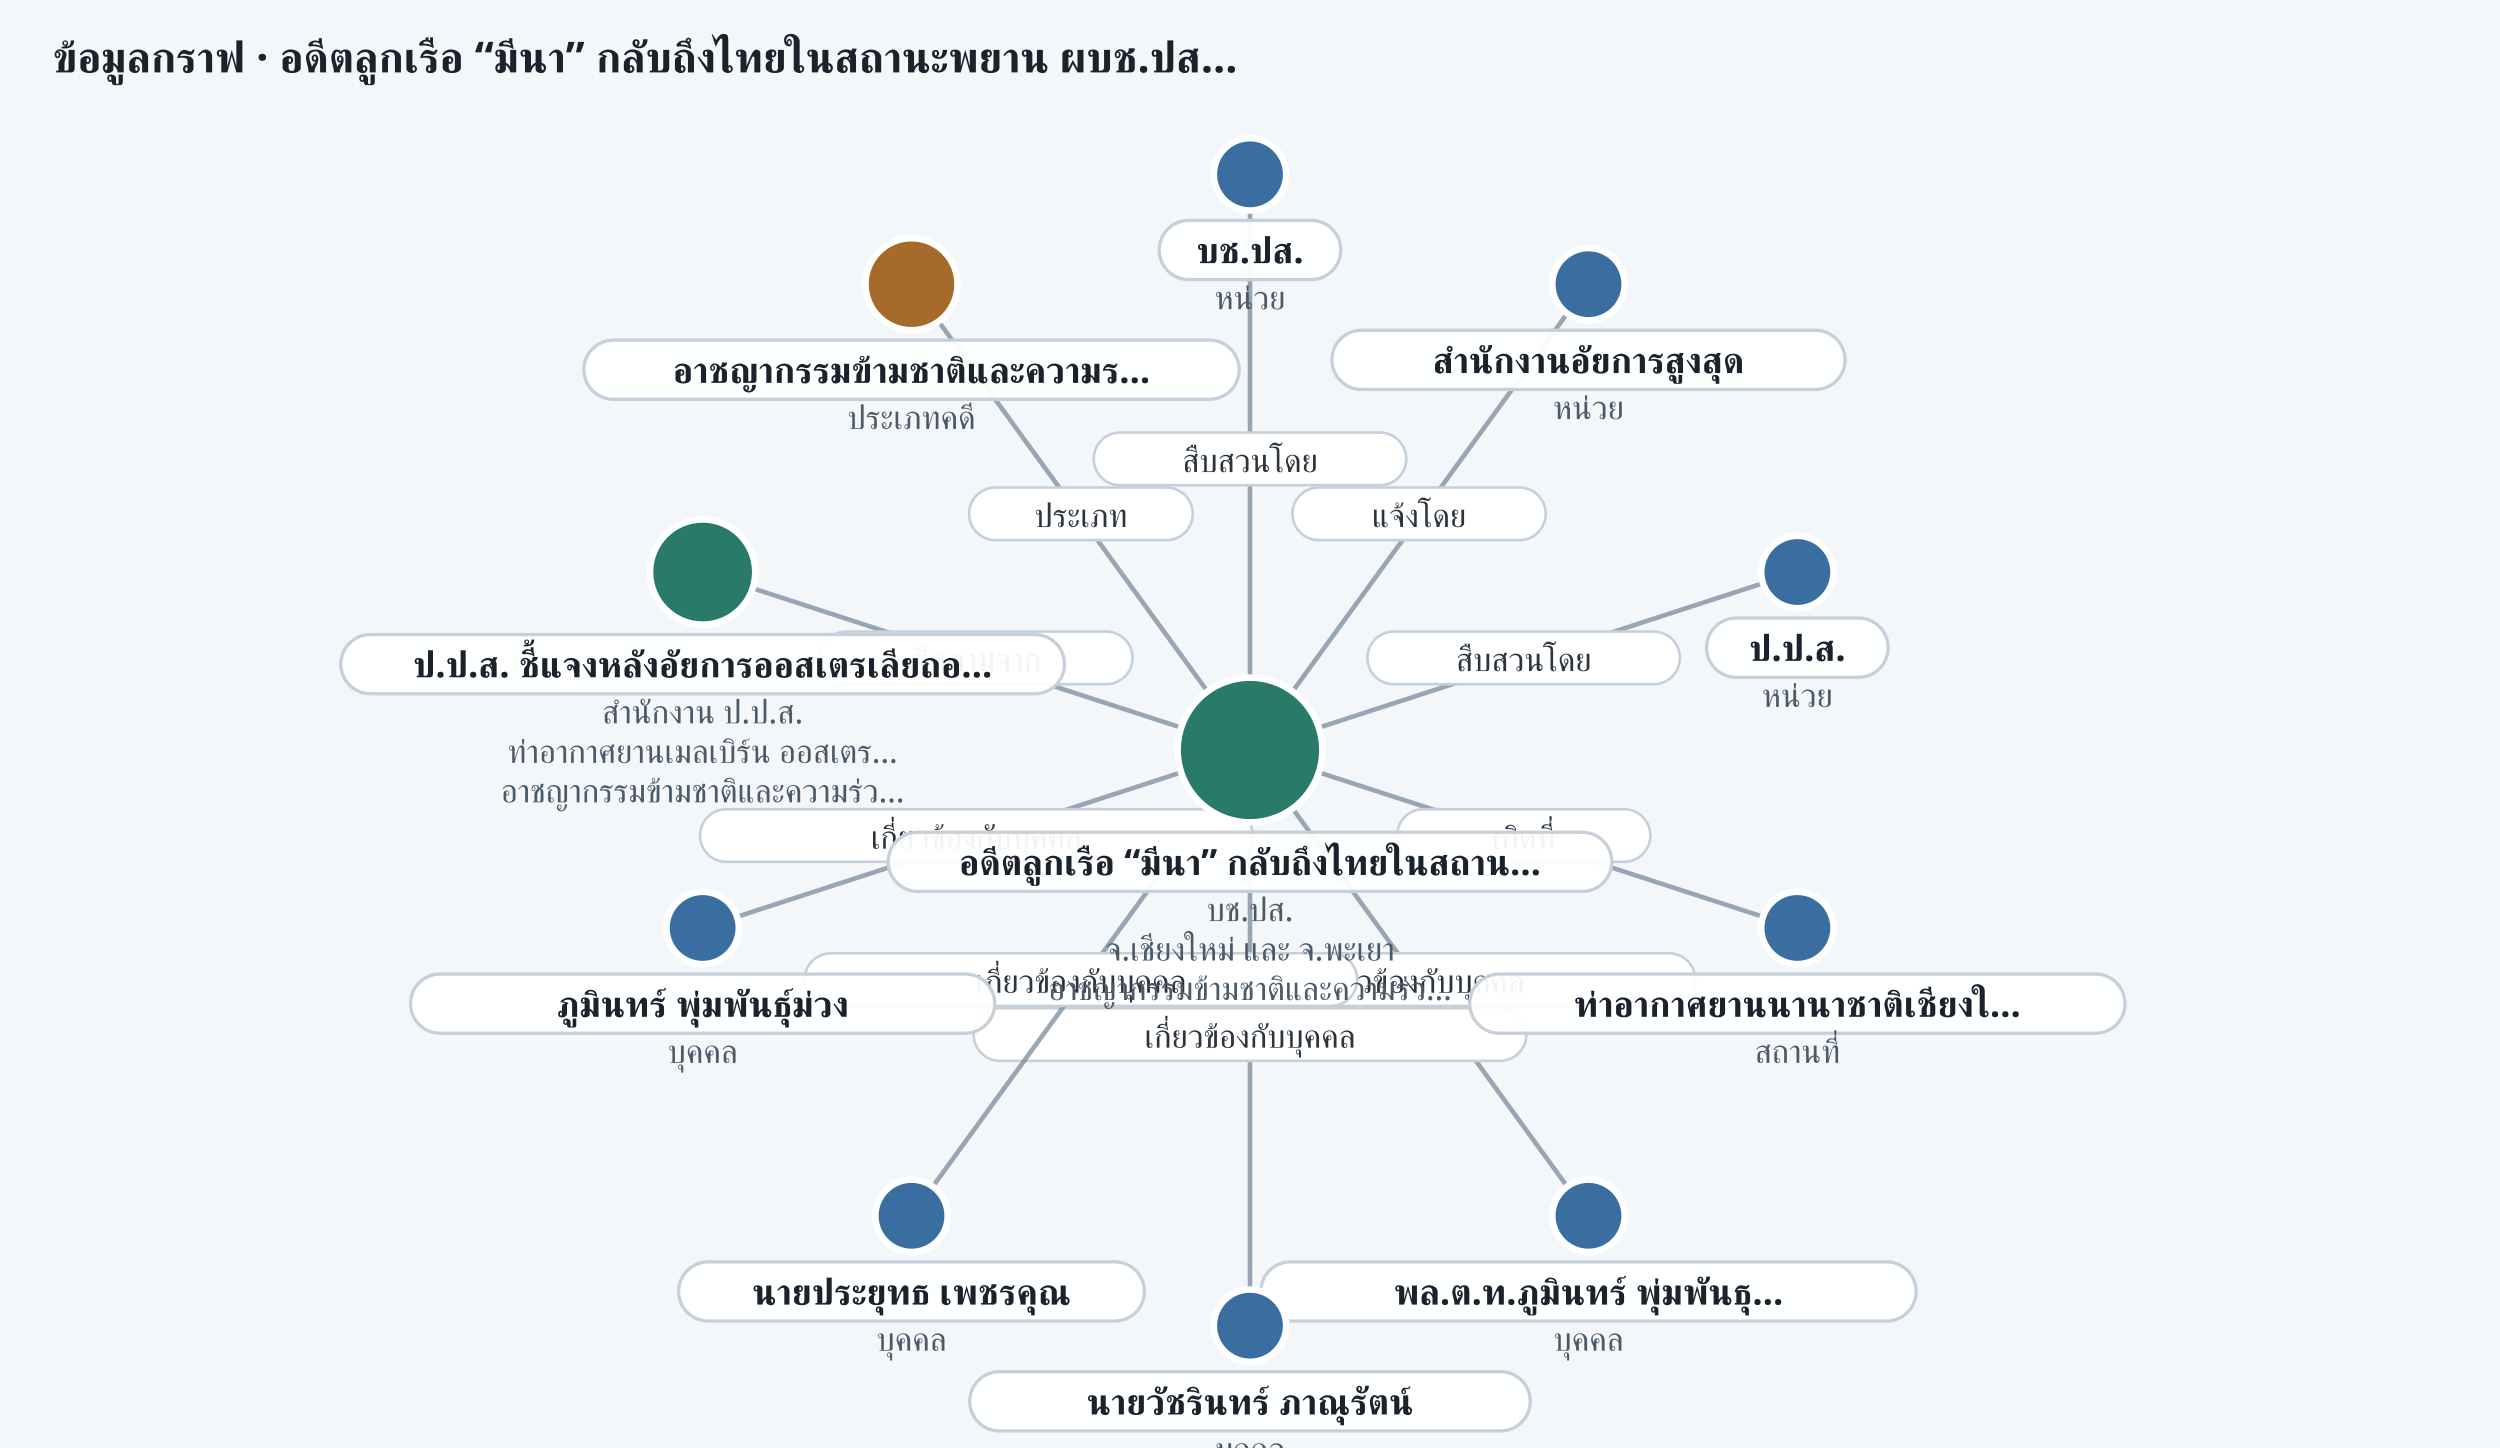
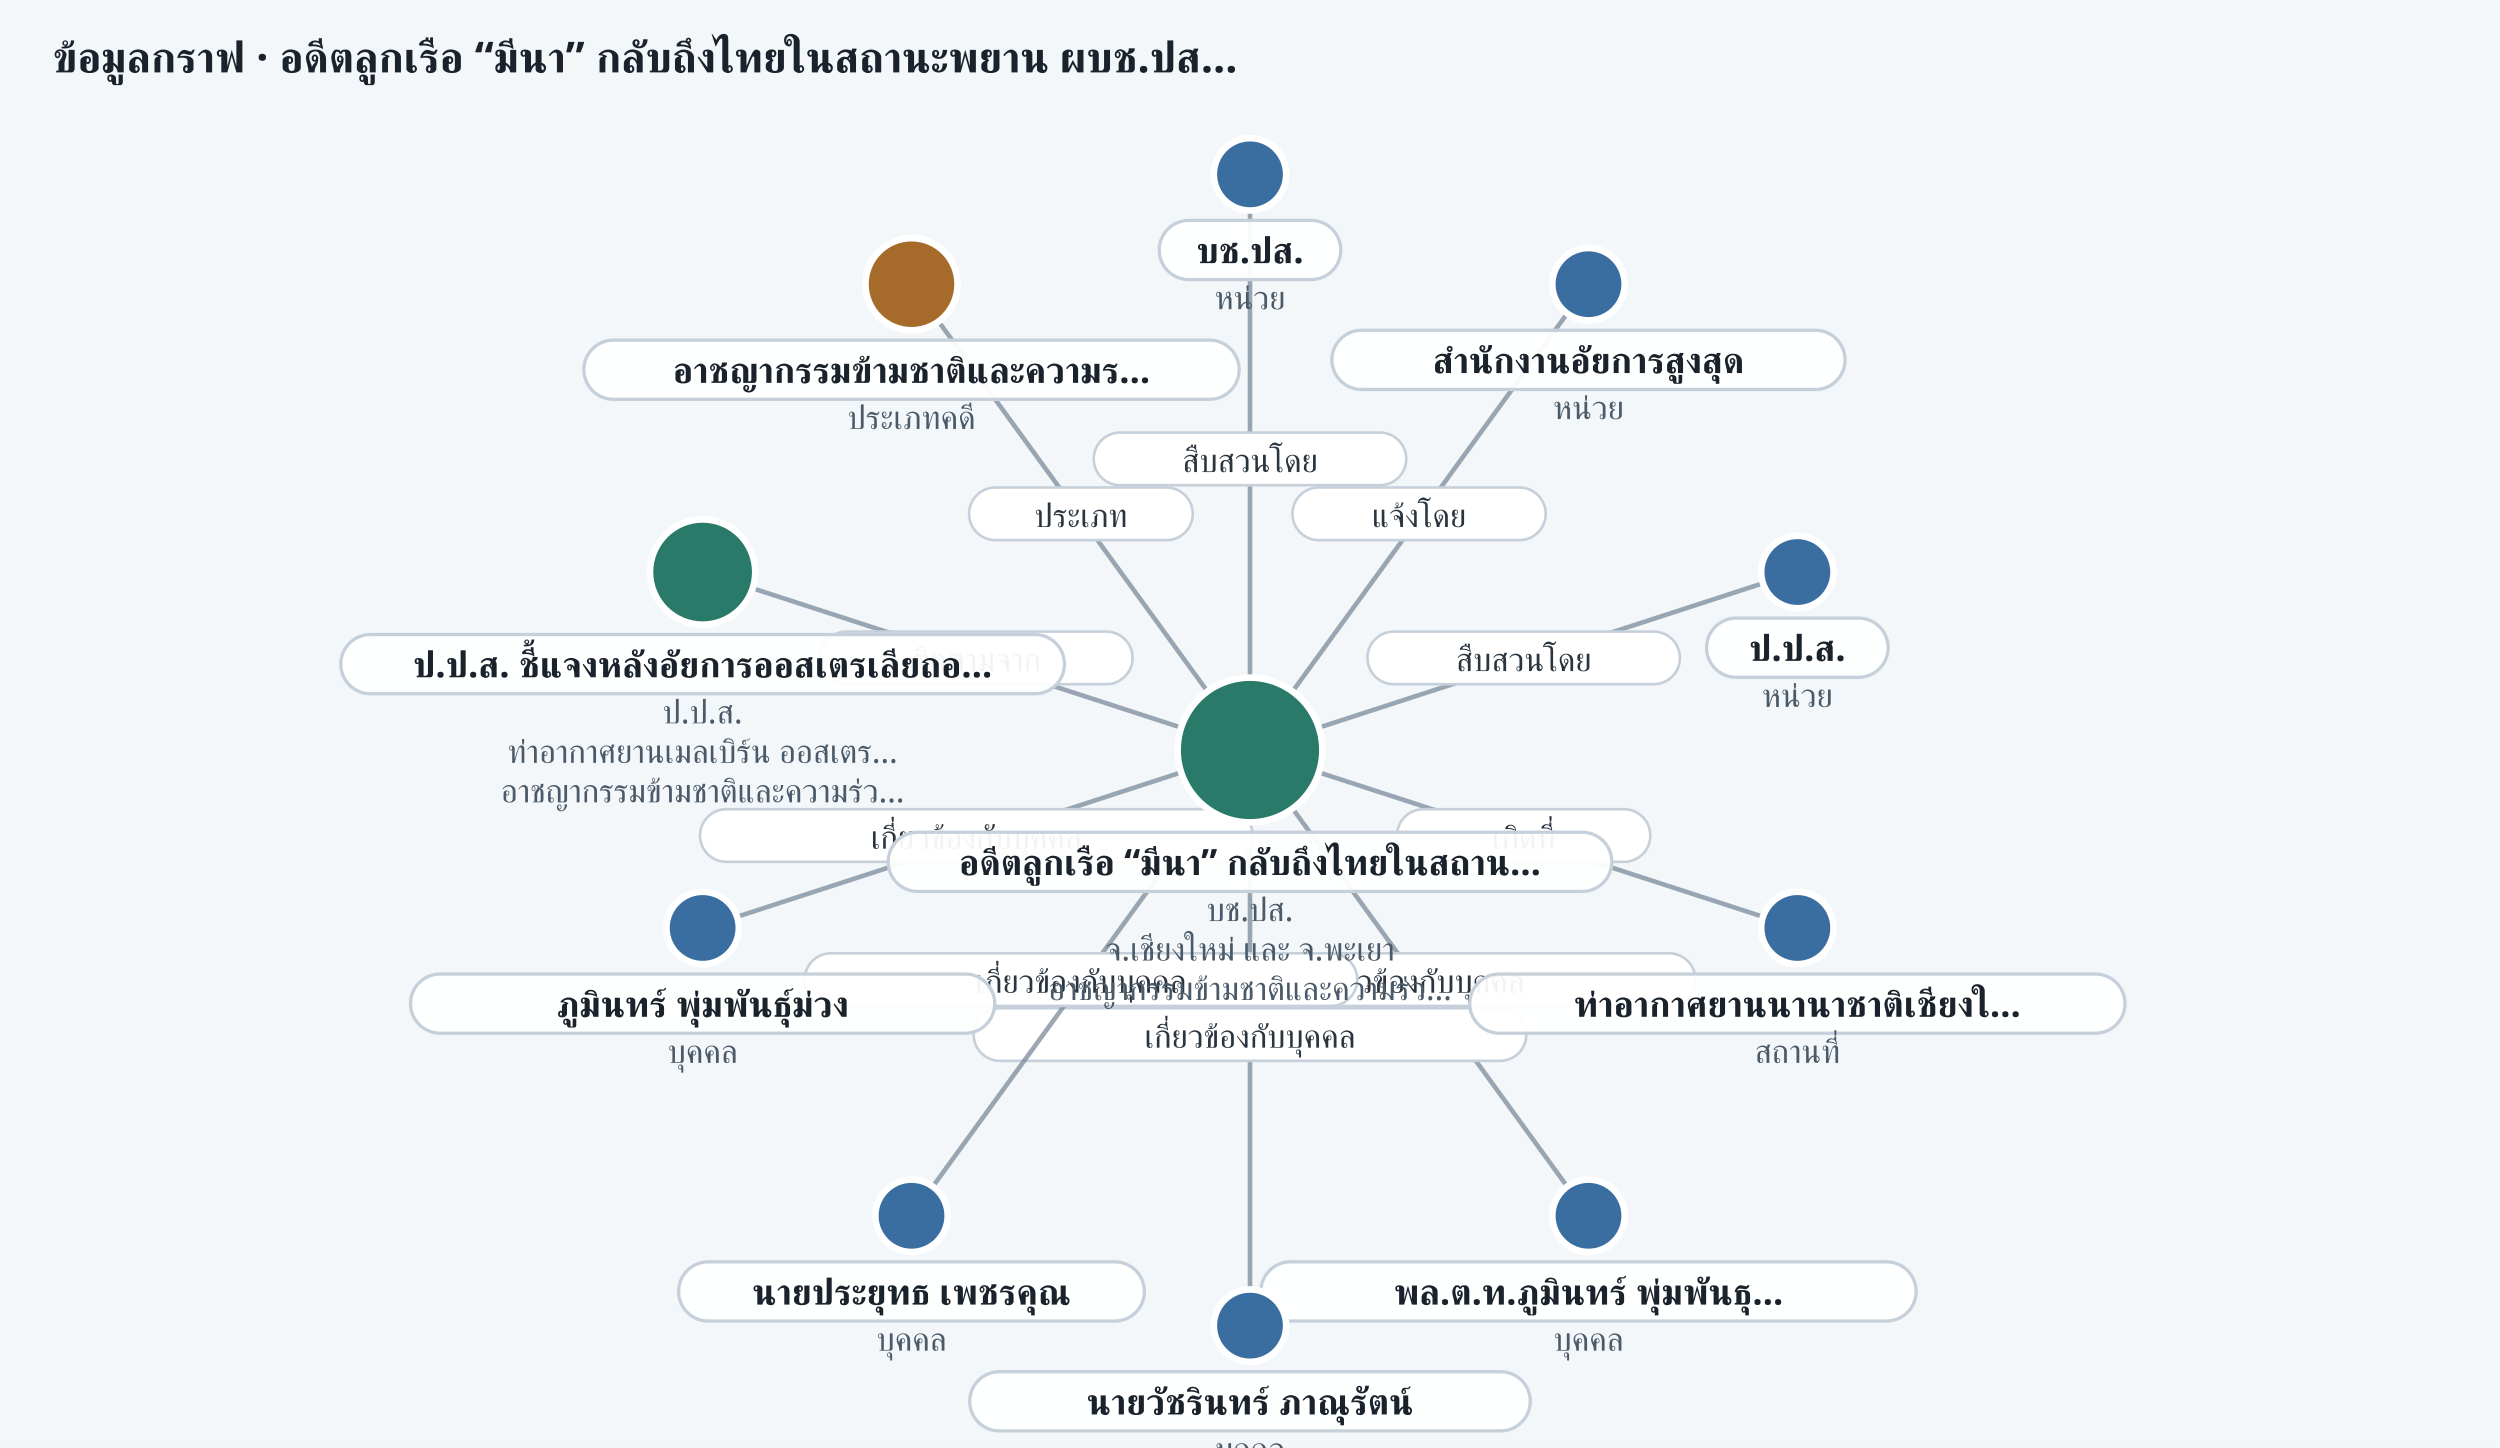
<svg xmlns="http://www.w3.org/2000/svg" width="760" height="440" viewBox="0 0 760 440" role="img" aria-label="ego graph 20261119-transnat-01">
  <rect width="100%" height="100%" fill="#f4f7fa" />
  <text x="16" y="22" font-size="13" font-weight="700" fill="#1a222c" font-family="Sarabun, Anuphan, sans-serif">ข้อมูลกราฟ · อดีตลูกเรือ “มีนา” กลับถึงไทยในสถานะพยาน ผบช.ปส…</text>
  <line x1="380.0" y1="228.0" x2="380.0" y2="53.0" stroke="#7a8a9a" stroke-width="1.4" opacity="0.75" />
  <rect x="332.5" y="131.5" width="95.0" height="16" rx="8" fill="#fff" stroke="#c5d0da" stroke-width="0.8" />
  <text x="380.0" y="143.5" text-anchor="middle" font-size="10" fill="#2a3540" font-family="Sarabun, Anuphan, sans-serif">สืบสวนโดย</text>
  <line x1="380.0" y1="228.0" x2="482.9" y2="86.4" stroke="#7a8a9a" stroke-width="1.4" opacity="0.75" />
  <rect x="392.9" y="148.2" width="77.0" height="16" rx="8" fill="#fff" stroke="#c5d0da" stroke-width="0.8" />
  <text x="431.4" y="160.2" text-anchor="middle" font-size="10" fill="#2a3540" font-family="Sarabun, Anuphan, sans-serif">แจ้งโดย</text>
  <line x1="380.0" y1="228.0" x2="546.4" y2="173.9" stroke="#7a8a9a" stroke-width="1.4" opacity="0.75" />
  <rect x="415.7" y="192.0" width="95.0" height="16" rx="8" fill="#fff" stroke="#c5d0da" stroke-width="0.8" />
  <text x="463.2" y="204.0" text-anchor="middle" font-size="10" fill="#2a3540" font-family="Sarabun, Anuphan, sans-serif">สืบสวนโดย</text>
  <line x1="380.0" y1="228.0" x2="546.4" y2="282.1" stroke="#7a8a9a" stroke-width="1.4" opacity="0.75" />
  <rect x="424.7" y="246.0" width="77.0" height="16" rx="8" fill="#fff" stroke="#c5d0da" stroke-width="0.8" />
  <text x="463.2" y="258.0" text-anchor="middle" font-size="10" fill="#2a3540" font-family="Sarabun, Anuphan, sans-serif">เกิดที่</text>
  <line x1="380.0" y1="228.0" x2="482.9" y2="369.6" stroke="#7a8a9a" stroke-width="1.4" opacity="0.75" />
  <rect x="347.4" y="289.8" width="168.0" height="16" rx="8" fill="#fff" stroke="#c5d0da" stroke-width="0.8" />
  <text x="431.4" y="301.8" text-anchor="middle" font-size="10" fill="#2a3540" font-family="Sarabun, Anuphan, sans-serif">เกี่ยวข้องกับบุคคล</text>
  <line x1="380.0" y1="228.0" x2="380.0" y2="403.0" stroke="#7a8a9a" stroke-width="1.4" opacity="0.75" />
  <rect x="296.0" y="306.5" width="168.0" height="16" rx="8" fill="#fff" stroke="#c5d0da" stroke-width="0.8" />
  <text x="380.0" y="318.5" text-anchor="middle" font-size="10" fill="#2a3540" font-family="Sarabun, Anuphan, sans-serif">เกี่ยวข้องกับบุคคล</text>
  <line x1="380.0" y1="228.0" x2="277.1" y2="369.6" stroke="#7a8a9a" stroke-width="1.4" opacity="0.75" />
  <rect x="244.6" y="289.8" width="168.0" height="16" rx="8" fill="#fff" stroke="#c5d0da" stroke-width="0.8" />
  <text x="328.6" y="301.8" text-anchor="middle" font-size="10" fill="#2a3540" font-family="Sarabun, Anuphan, sans-serif">เกี่ยวข้องกับบุคคล</text>
  <line x1="380.0" y1="228.0" x2="213.6" y2="282.1" stroke="#7a8a9a" stroke-width="1.4" opacity="0.75" />
  <rect x="212.8" y="246.0" width="168.0" height="16" rx="8" fill="#fff" stroke="#c5d0da" stroke-width="0.8" />
  <text x="296.8" y="258.0" text-anchor="middle" font-size="10" fill="#2a3540" font-family="Sarabun, Anuphan, sans-serif">เกี่ยวข้องกับบุคคล</text>
  <line x1="380.0" y1="228.0" x2="213.6" y2="173.9" stroke="#7a8a9a" stroke-width="1.4" opacity="0.75" />
  <rect x="249.3" y="192.0" width="95.0" height="16" rx="8" fill="#fff" stroke="#c5d0da" stroke-width="0.8" />
  <text x="296.8" y="204.0" text-anchor="middle" font-size="10" fill="#2a3540" font-family="Sarabun, Anuphan, sans-serif">ติดตามจาก</text>
  <line x1="380.0" y1="228.0" x2="277.1" y2="86.4" stroke="#7a8a9a" stroke-width="1.4" opacity="0.75" />
  <rect x="294.6" y="148.2" width="68.0" height="16" rx="8" fill="#fff" stroke="#c5d0da" stroke-width="0.8" />
  <text x="328.6" y="160.2" text-anchor="middle" font-size="10" fill="#2a3540" font-family="Sarabun, Anuphan, sans-serif">ประเภท</text>
  <circle cx="380.0" cy="228.0" r="22" fill="#2a7a6a" stroke="#fff" stroke-width="2" />
  <rect x="270.0" y="253.0" width="220.0" height="18" rx="9" fill="rgba(255,255,255,0.94)" stroke="#c5d0da" />
  <text x="380.0" y="266.0" text-anchor="middle" font-size="11" font-weight="600" fill="#1a222c" font-family="Sarabun, Anuphan, sans-serif">อดีตลูกเรือ “มีนา” กลับถึงไทยในสถาน…</text>
  <text x="380.0" y="280.0" text-anchor="middle" font-size="10" fill="#4a5a68" font-family="Sarabun, Anuphan, sans-serif">บช.ปส.</text>
  <text x="380.0" y="292.0" text-anchor="middle" font-size="10" fill="#4a5a68" font-family="Sarabun, Anuphan, sans-serif">จ.เชียงใหม่ และ จ.พะเยา</text>
  <text x="380.0" y="304.0" text-anchor="middle" font-size="10" fill="#4a5a68" font-family="Sarabun, Anuphan, sans-serif">อาชญากรรมข้ามชาติและความร่ว…</text>
  <circle cx="380.0" cy="53.0" r="11" fill="#3a6ea0" stroke="#fff" stroke-width="2" />
  <rect x="352.4" y="67.0" width="55.2" height="18" rx="9" fill="rgba(255,255,255,0.94)" stroke="#c5d0da" />
  <text x="380.0" y="80.0" text-anchor="middle" font-size="11" font-weight="600" fill="#1a222c" font-family="Sarabun, Anuphan, sans-serif">บช.ปส.</text>
  <text x="380.0" y="94.0" text-anchor="middle" font-size="10" fill="#4a5a68" font-family="Sarabun, Anuphan, sans-serif">หน่วย</text>
  <circle cx="482.9" cy="86.4" r="11" fill="#3a6ea0" stroke="#fff" stroke-width="2" />
  <rect x="404.9" y="100.4" width="156.0" height="18" rx="9" fill="rgba(255,255,255,0.94)" stroke="#c5d0da" />
  <text x="482.9" y="113.4" text-anchor="middle" font-size="11" font-weight="600" fill="#1a222c" font-family="Sarabun, Anuphan, sans-serif">สำนักงานอัยการสูงสุด</text>
  <text x="482.9" y="127.4" text-anchor="middle" font-size="10" fill="#4a5a68" font-family="Sarabun, Anuphan, sans-serif">หน่วย</text>
  <circle cx="546.4" cy="173.9" r="11" fill="#3a6ea0" stroke="#fff" stroke-width="2" />
  <rect x="518.8" y="187.9" width="55.2" height="18" rx="9" fill="rgba(255,255,255,0.94)" stroke="#c5d0da" />
  <text x="546.4" y="200.9" text-anchor="middle" font-size="11" font-weight="600" fill="#1a222c" font-family="Sarabun, Anuphan, sans-serif">ป.ป.ส.</text>
  <text x="546.4" y="214.9" text-anchor="middle" font-size="10" fill="#4a5a68" font-family="Sarabun, Anuphan, sans-serif">หน่วย</text>
  <circle cx="546.4" cy="282.1" r="11" fill="#3a6ea0" stroke="#fff" stroke-width="2" />
  <rect x="446.8" y="296.1" width="199.2" height="18" rx="9" fill="rgba(255,255,255,0.94)" stroke="#c5d0da" />
  <text x="546.4" y="309.1" text-anchor="middle" font-size="11" font-weight="600" fill="#1a222c" font-family="Sarabun, Anuphan, sans-serif">ท่าอากาศยานนานาชาติเชียงใ…</text>
  <text x="546.4" y="323.1" text-anchor="middle" font-size="10" fill="#4a5a68" font-family="Sarabun, Anuphan, sans-serif">สถานที่</text>
  <circle cx="482.9" cy="369.6" r="11" fill="#3a6ea0" stroke="#fff" stroke-width="2" />
  <rect x="383.3" y="383.6" width="199.2" height="18" rx="9" fill="rgba(255,255,255,0.94)" stroke="#c5d0da" />
  <text x="482.9" y="396.6" text-anchor="middle" font-size="11" font-weight="600" fill="#1a222c" font-family="Sarabun, Anuphan, sans-serif">พล.ต.ท.ภูมินทร์ พุ่มพันธุ…</text>
  <text x="482.9" y="410.6" text-anchor="middle" font-size="10" fill="#4a5a68" font-family="Sarabun, Anuphan, sans-serif">บุคคล</text>
  <circle cx="380.0" cy="403.0" r="11" fill="#3a6ea0" stroke="#fff" stroke-width="2" />
  <rect x="294.8" y="417.0" width="170.4" height="18" rx="9" fill="rgba(255,255,255,0.94)" stroke="#c5d0da" />
  <text x="380.0" y="430.0" text-anchor="middle" font-size="11" font-weight="600" fill="#1a222c" font-family="Sarabun, Anuphan, sans-serif">นายวัชรินทร์ ภาณุรัตน์</text>
  <text x="380.0" y="444.0" text-anchor="middle" font-size="10" fill="#4a5a68" font-family="Sarabun, Anuphan, sans-serif">บุคคล</text>
  <circle cx="277.1" cy="369.6" r="11" fill="#3a6ea0" stroke="#fff" stroke-width="2" />
  <rect x="206.3" y="383.6" width="141.6" height="18" rx="9" fill="rgba(255,255,255,0.94)" stroke="#c5d0da" />
  <text x="277.1" y="396.6" text-anchor="middle" font-size="11" font-weight="600" fill="#1a222c" font-family="Sarabun, Anuphan, sans-serif">นายประยุทธ เพชรคุณ</text>
  <text x="277.1" y="410.6" text-anchor="middle" font-size="10" fill="#4a5a68" font-family="Sarabun, Anuphan, sans-serif">บุคคล</text>
  <circle cx="213.6" cy="282.1" r="11" fill="#3a6ea0" stroke="#fff" stroke-width="2" />
  <rect x="124.8" y="296.1" width="177.6" height="18" rx="9" fill="rgba(255,255,255,0.94)" stroke="#c5d0da" />
  <text x="213.6" y="309.1" text-anchor="middle" font-size="11" font-weight="600" fill="#1a222c" font-family="Sarabun, Anuphan, sans-serif">ภูมินทร์ พุ่มพันธุ์ม่วง</text>
  <text x="213.6" y="323.1" text-anchor="middle" font-size="10" fill="#4a5a68" font-family="Sarabun, Anuphan, sans-serif">บุคคล</text>
  <circle cx="213.6" cy="173.9" r="16" fill="#2a7a6a" stroke="#fff" stroke-width="2" />
  <rect x="103.6" y="192.9" width="220.0" height="18" rx="9" fill="rgba(255,255,255,0.94)" stroke="#c5d0da" />
  <text x="213.6" y="205.9" text-anchor="middle" font-size="11" font-weight="600" fill="#1a222c" font-family="Sarabun, Anuphan, sans-serif">ป.ป.ส. ชี้แจงหลังอัยการออสเตรเลียถอ…</text>
-   <text x="213.6" y="219.9" text-anchor="middle" font-size="10" fill="#4a5a68" font-family="Sarabun, Anuphan, sans-serif">สำนักงาน ป.ป.ส.</text>
+   <text x="213.6" y="219.9" text-anchor="middle" font-size="10" fill="#4a5a68" font-family="Sarabun, Anuphan, sans-serif">ป.ป.ส.</text>
  <text x="213.6" y="231.9" text-anchor="middle" font-size="10" fill="#4a5a68" font-family="Sarabun, Anuphan, sans-serif">ท่าอากาศยานเมลเบิร์น ออสเตร…</text>
  <text x="213.6" y="243.9" text-anchor="middle" font-size="10" fill="#4a5a68" font-family="Sarabun, Anuphan, sans-serif">อาชญากรรมข้ามชาติและความร่ว…</text>
  <circle cx="277.1" cy="86.4" r="14" fill="#a66b2a" stroke="#fff" stroke-width="2" />
  <rect x="177.5" y="103.4" width="199.2" height="18" rx="9" fill="rgba(255,255,255,0.94)" stroke="#c5d0da" />
  <text x="277.1" y="116.4" text-anchor="middle" font-size="11" font-weight="600" fill="#1a222c" font-family="Sarabun, Anuphan, sans-serif">อาชญากรรมข้ามชาติและความร…</text>
  <text x="277.1" y="130.4" text-anchor="middle" font-size="10" fill="#4a5a68" font-family="Sarabun, Anuphan, sans-serif">ประเภทคดี</text>
</svg>
